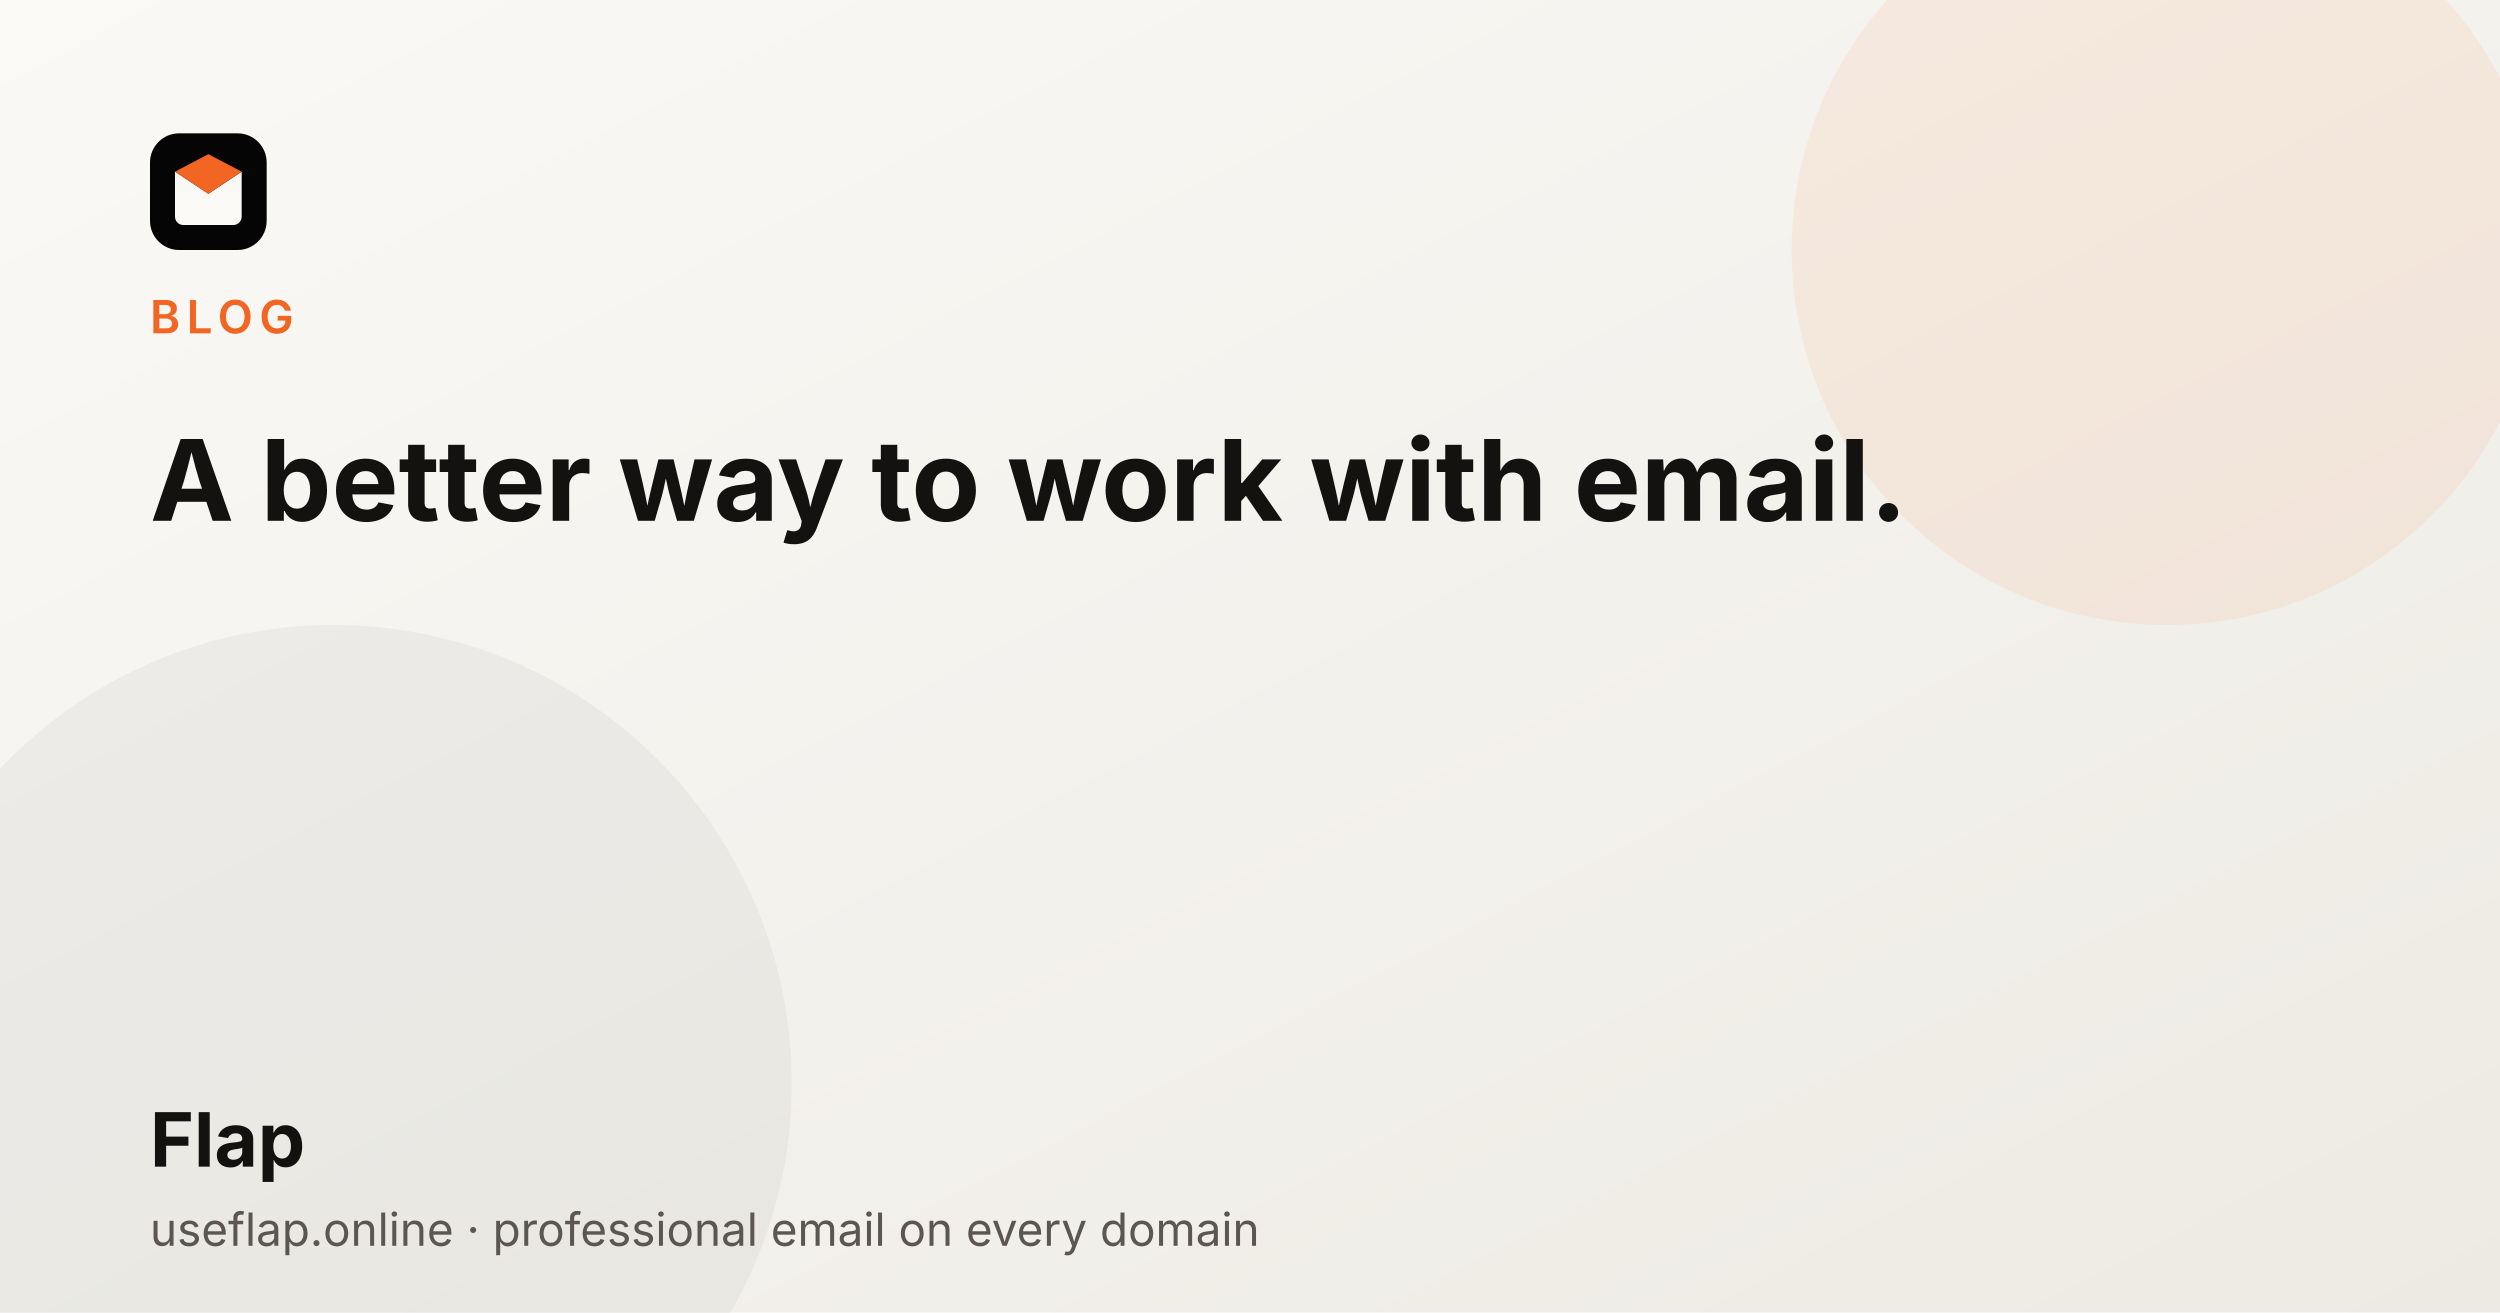
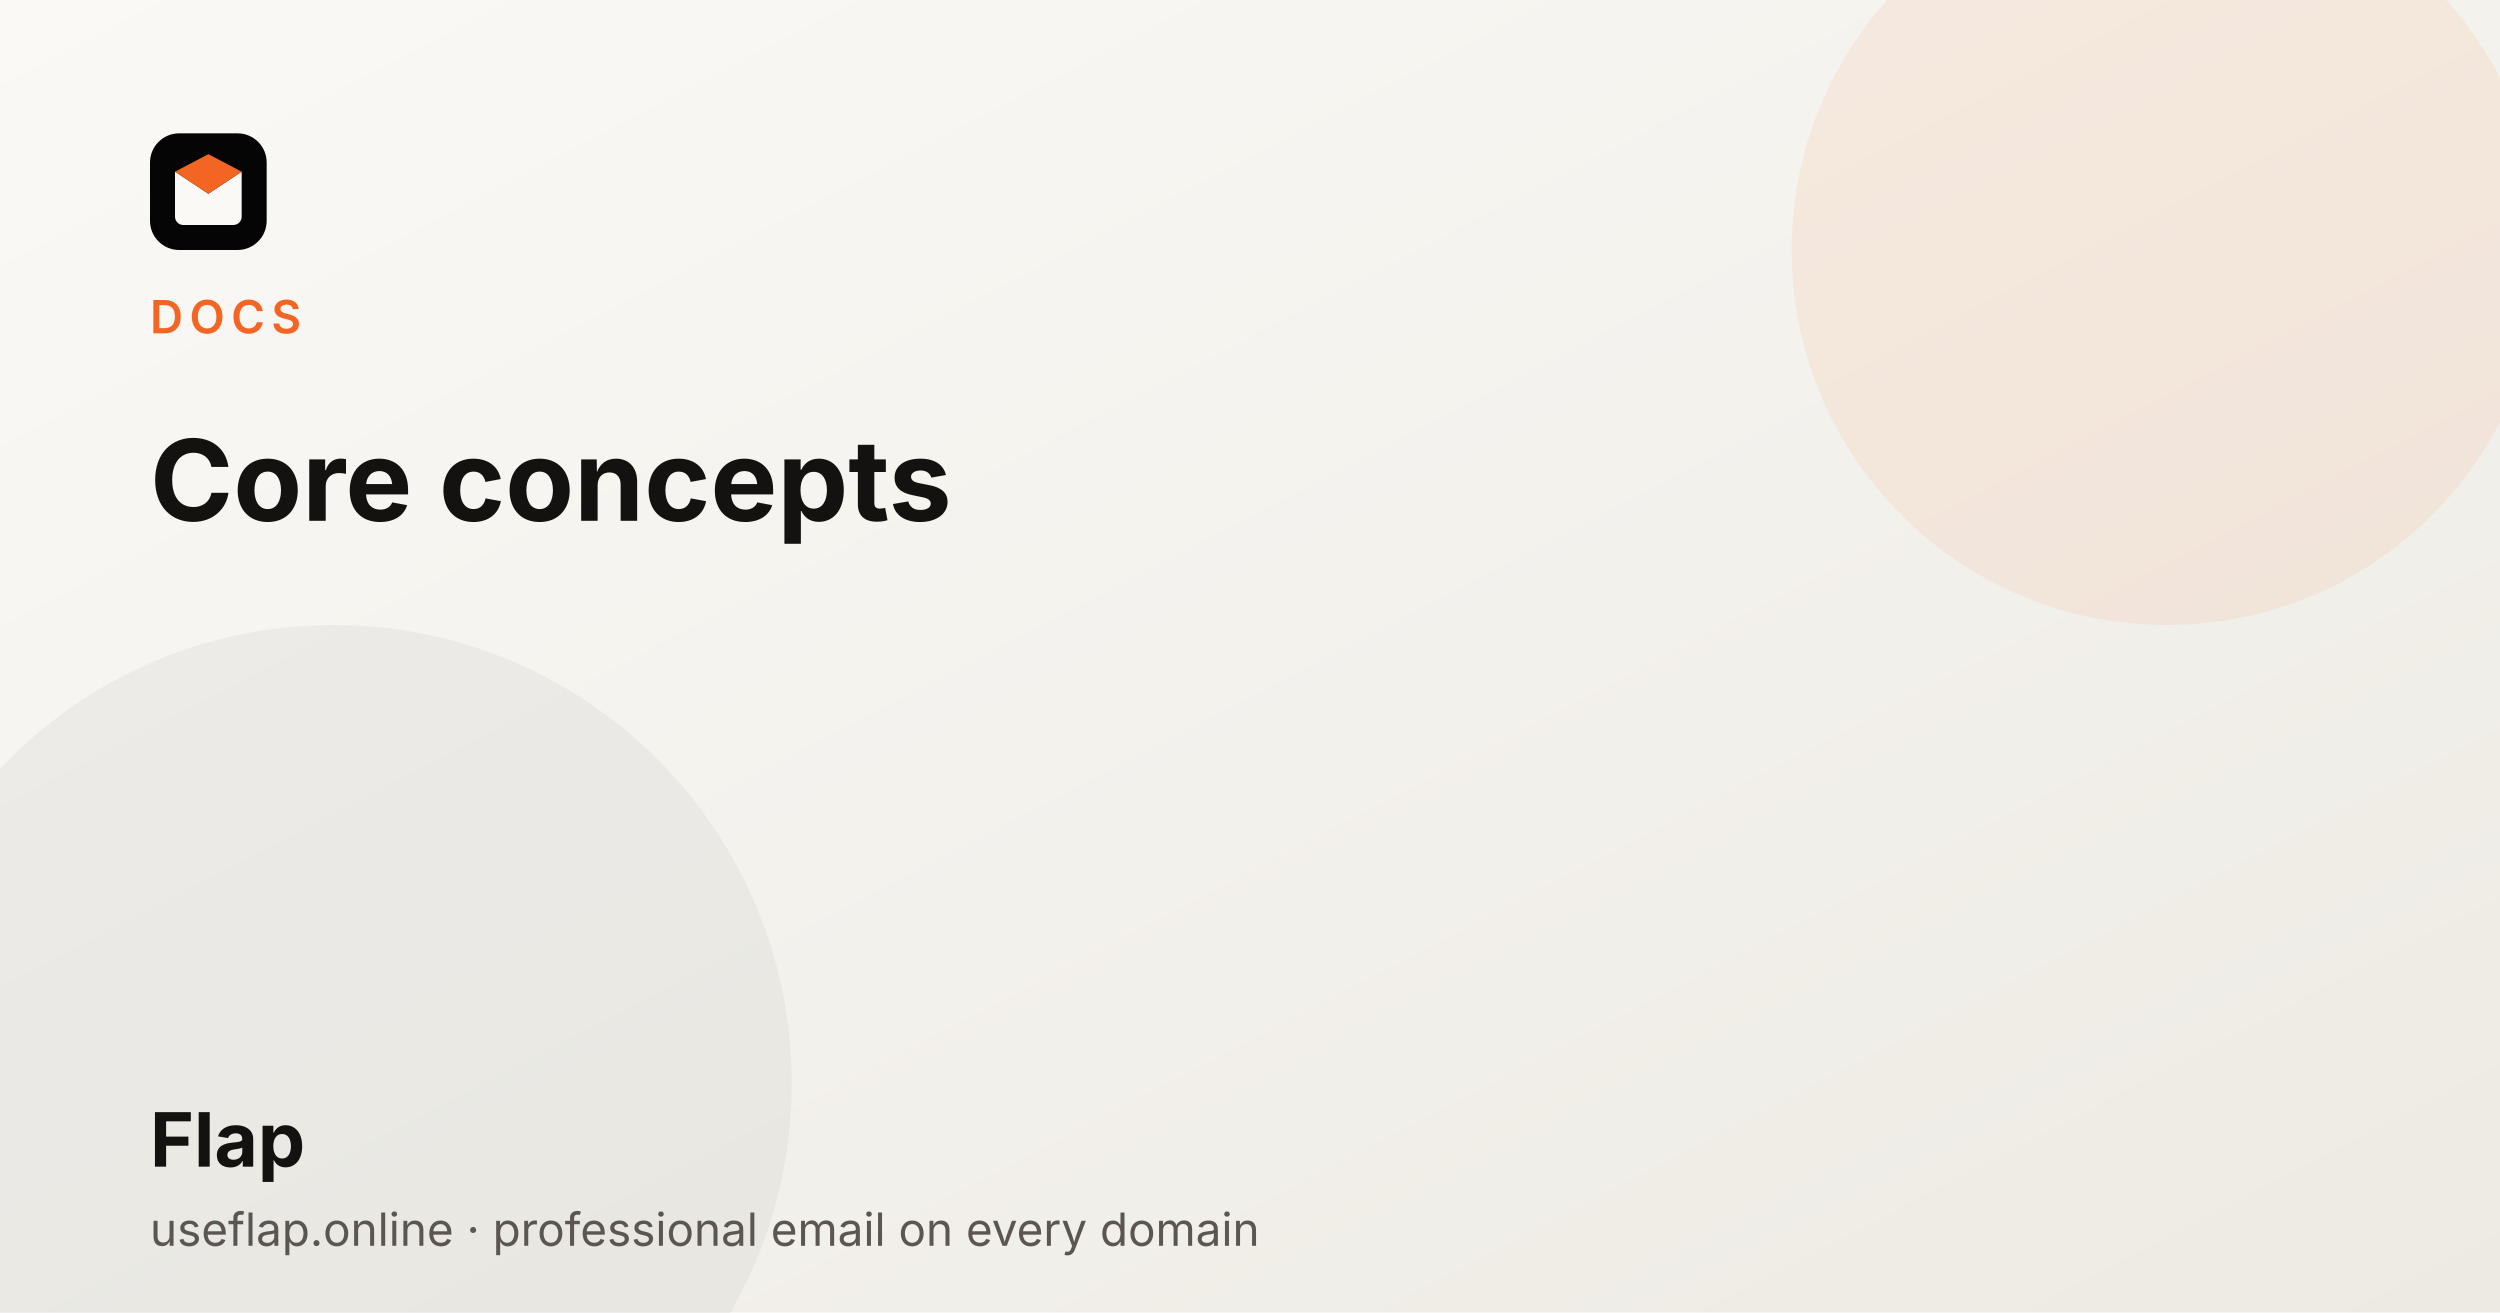
- <svg xmlns="http://www.w3.org/2000/svg" width="1200" height="630" viewBox="0 0 1200 630" role="img" aria-label="A better way to work with email.">
+ <svg xmlns="http://www.w3.org/2000/svg" width="1200" height="630" viewBox="0 0 1200 630" role="img" aria-label="Core concepts">
  <defs>
    <linearGradient id="bg" x1="0" y1="0" x2="1" y2="1">
      <stop offset="0%" stop-color="#FAF9F6" />
      <stop offset="55%" stop-color="#F3F1EC" />
      <stop offset="100%" stop-color="#EDEAE3" />
    </linearGradient>
  </defs>
  <rect width="1200" height="630" fill="url(#bg)" />
  <circle cx="1040" cy="120" r="180" fill="#F26522" fill-opacity="0.08" />
  <circle cx="160" cy="520" r="220" fill="#141211" fill-opacity="0.04" />
  <rect x="72" y="64" width="56" height="56" rx="14" fill="#050505" />
  <path d="M84 82.4L100 93l16-10.6V104a4 4 0 0 1-4 4H88a4 4 0 0 1-4-4V82.4z" fill="#FAF9F6" />
  <path d="M84 82.4L100 93l16-10.6L100 74 84 82.4z" fill="#F26522" />
-   <text x="72" y="160" fill="#F26522" font-family="Inter, ui-sans-serif, system-ui, sans-serif" font-size="22" font-weight="600" letter-spacing="0.14em">BLOG</text>
+   <text x="72" y="160" fill="#F26522" font-family="Inter, ui-sans-serif, system-ui, sans-serif" font-size="22" font-weight="600" letter-spacing="0.14em">DOCS</text>
  <text x="72" y="250" fill="#141211" font-family="Inter, ui-sans-serif, system-ui, sans-serif" font-size="54" font-weight="700">
-     <tspan x="72" dy="0">A better way to work with email.</tspan>
+     <tspan x="72" dy="0">Core concepts</tspan>
  </text>
  <text x="72" y="560" fill="#141211" font-family="Inter, ui-sans-serif, system-ui, sans-serif" font-size="36" font-weight="700">Flap</text>
  <text x="72" y="598" fill="#5c5652" font-family="Inter, ui-sans-serif, system-ui, sans-serif" font-size="22">useflap.online · professional email on every domain</text>
</svg>
